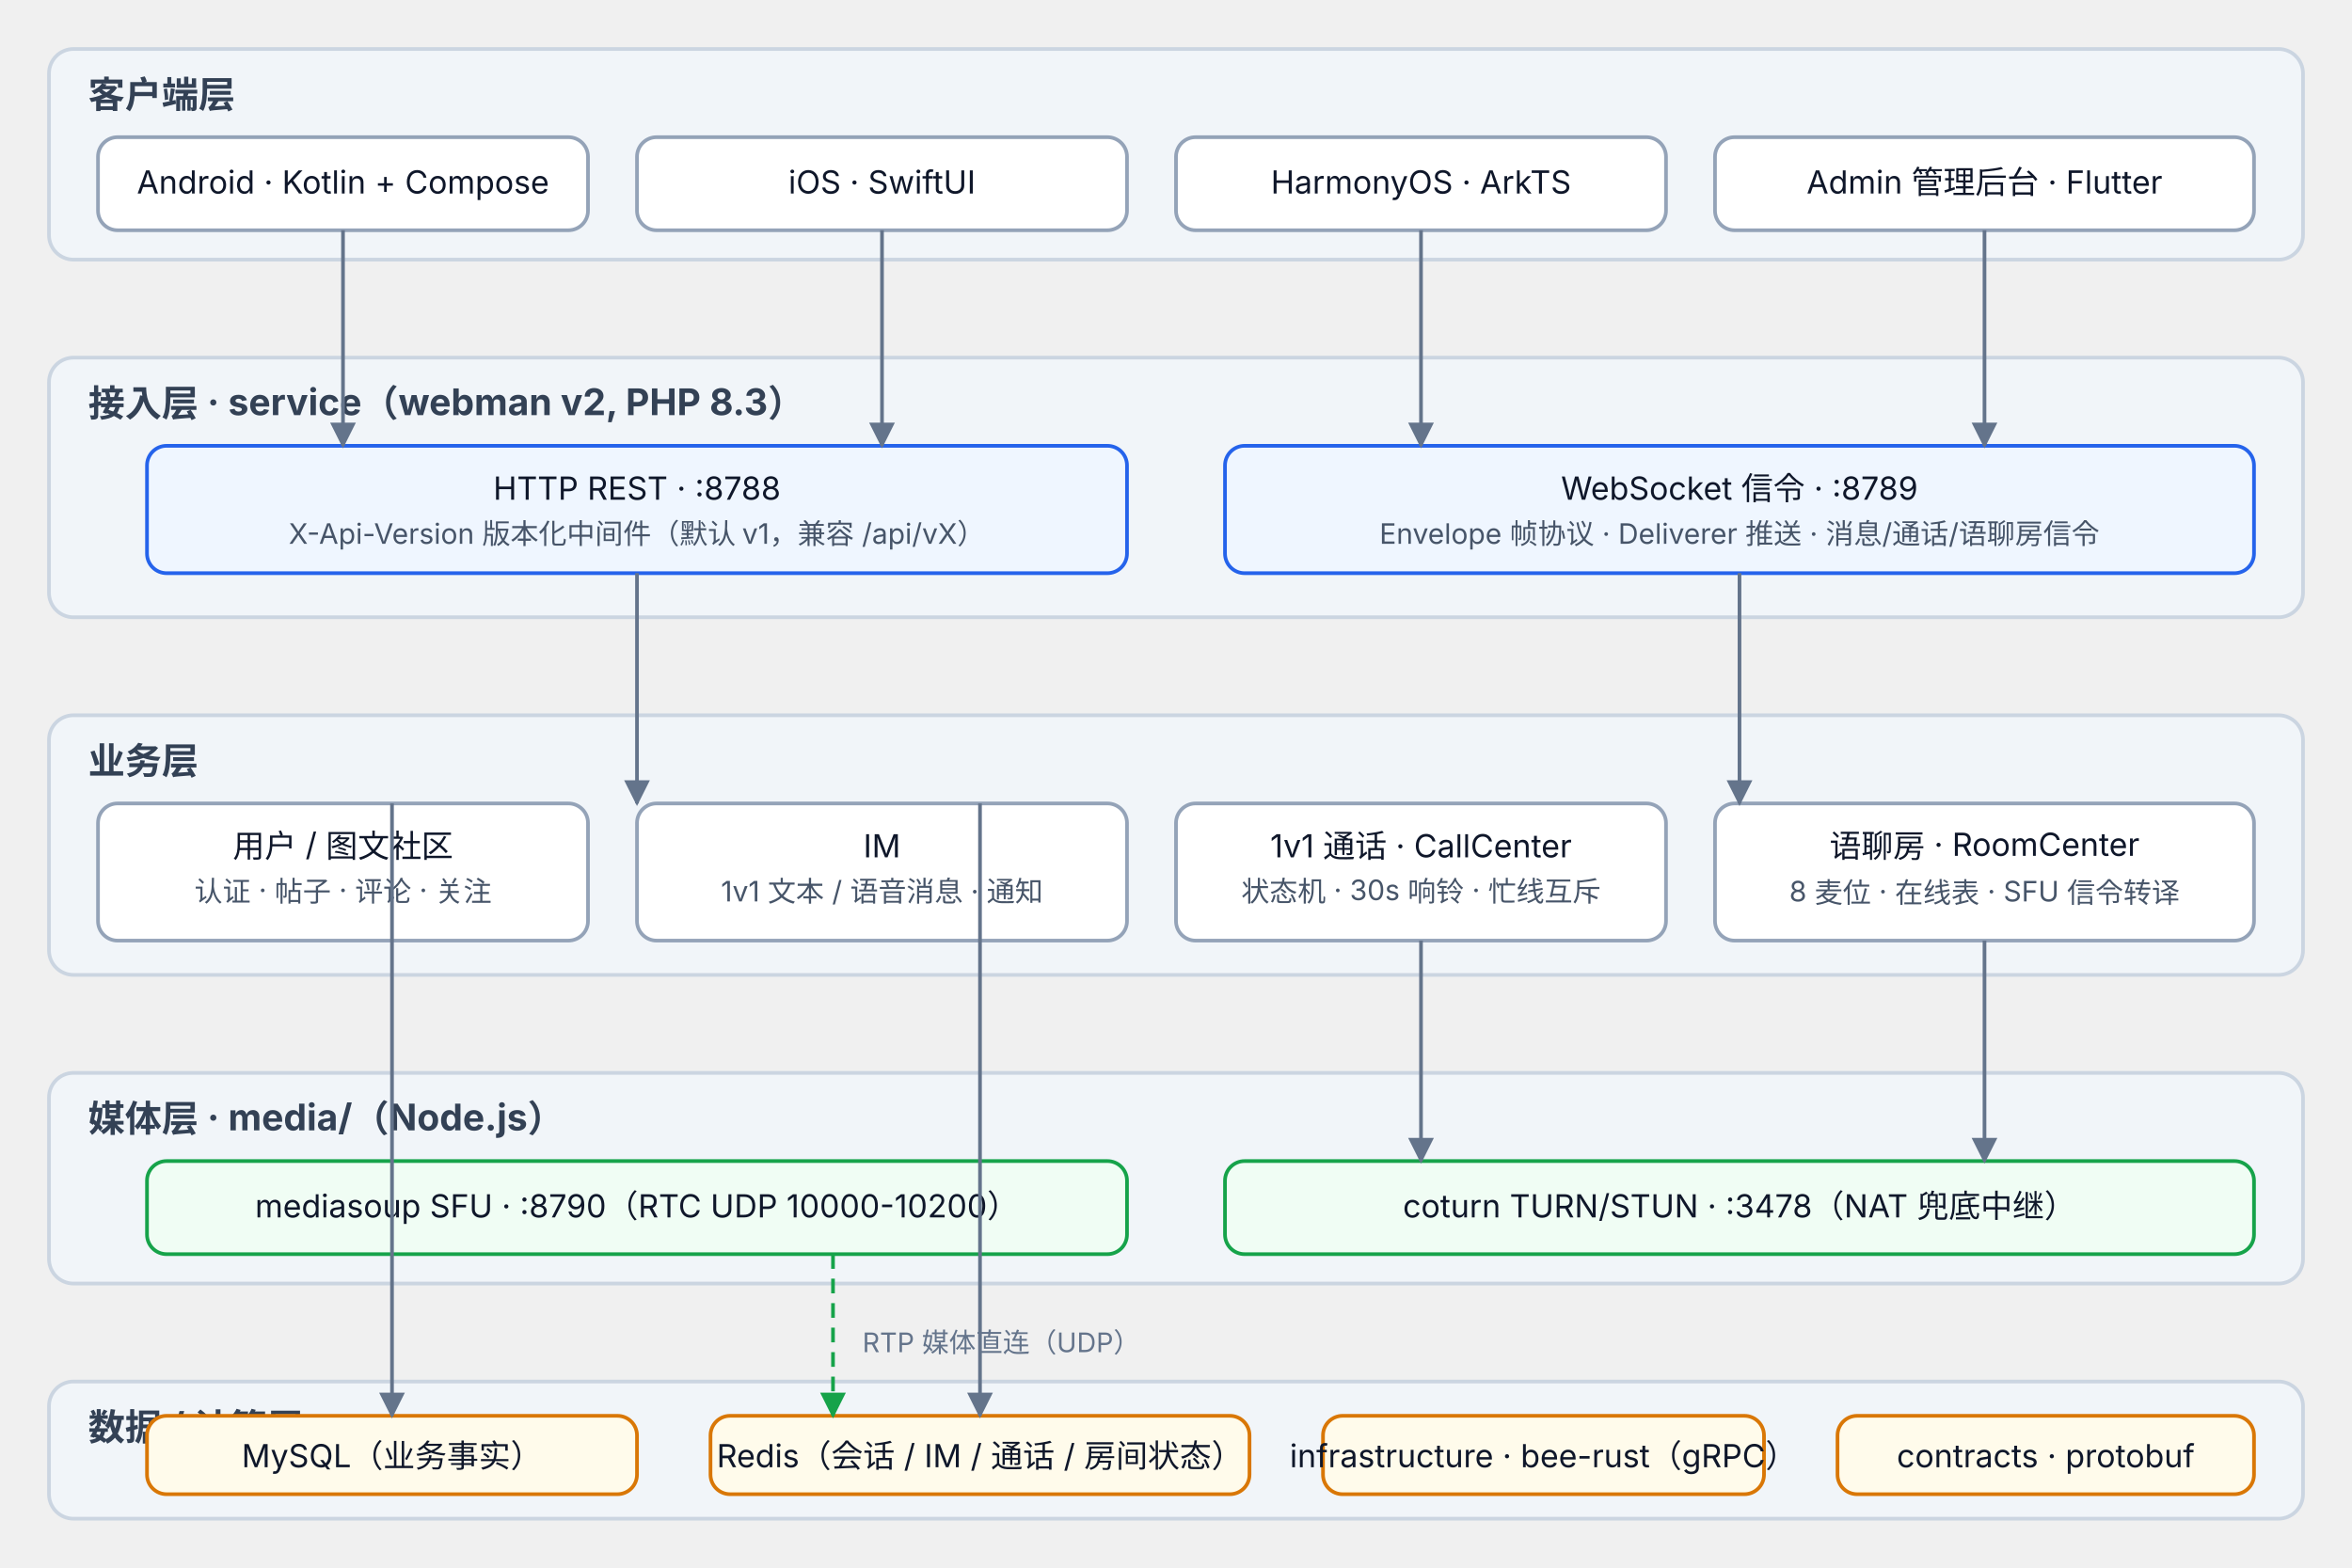
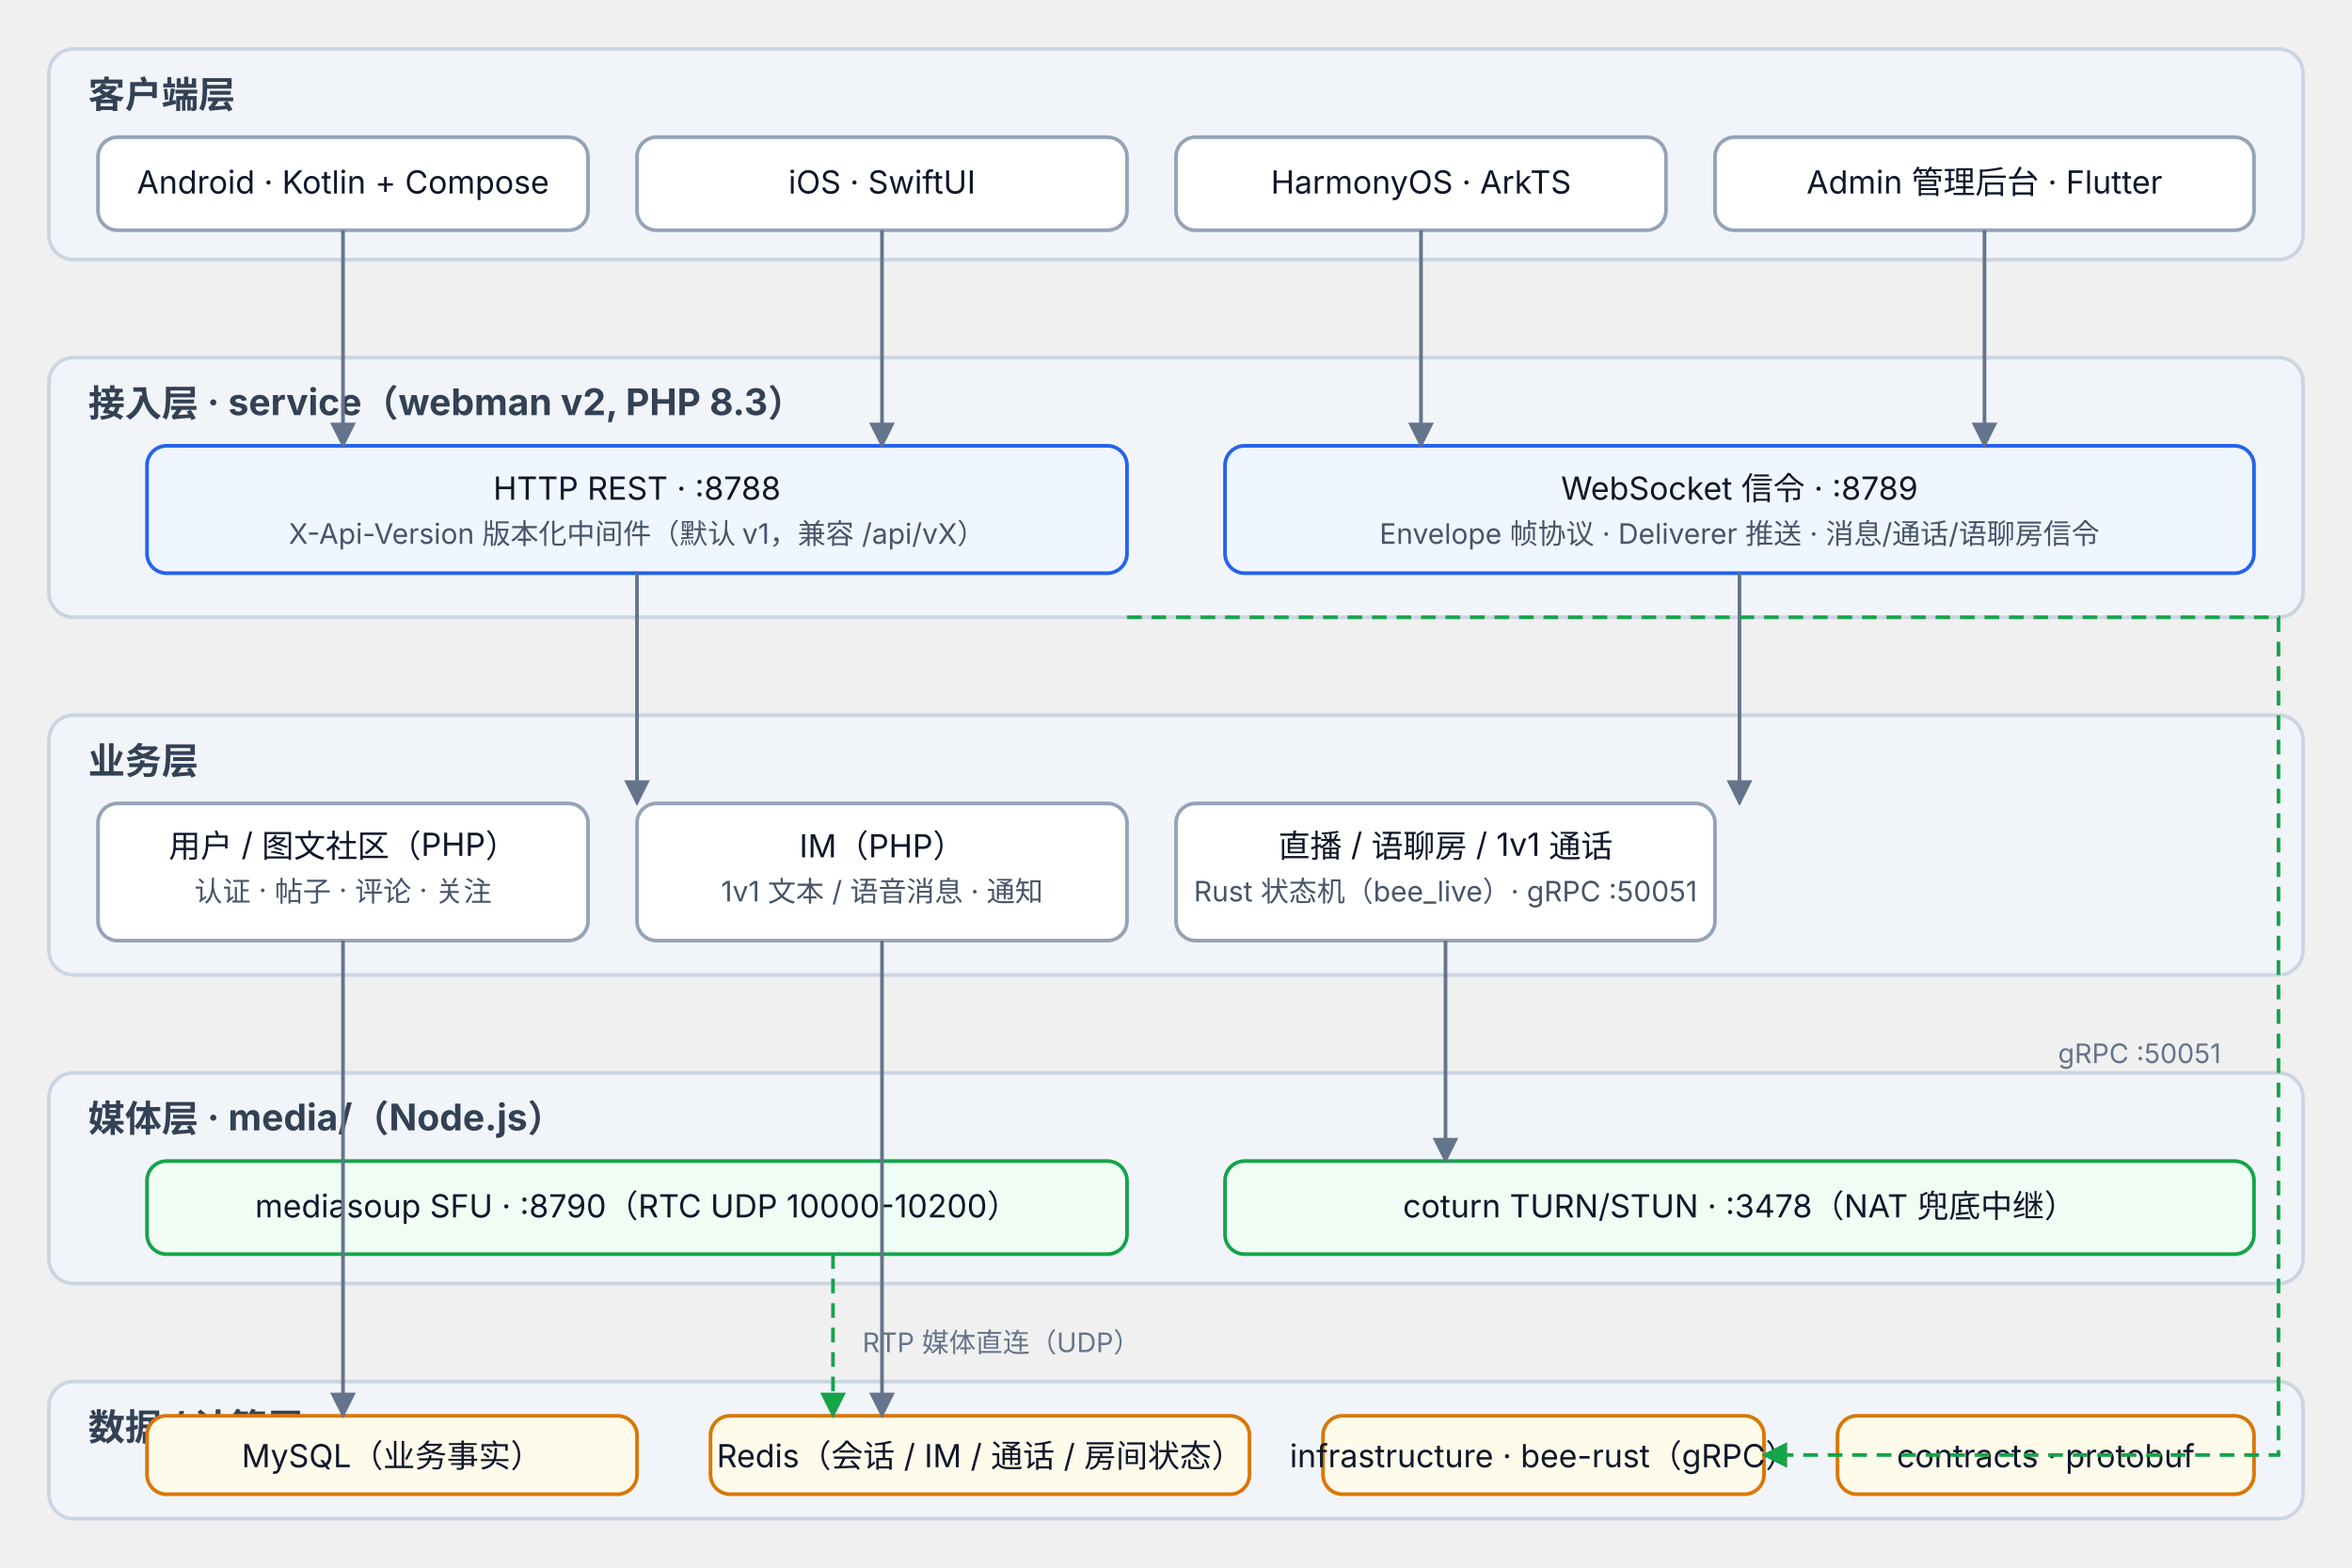
<svg xmlns="http://www.w3.org/2000/svg" viewBox="0 0 960 640" width="100%" font-family="system-ui, -apple-system, 'Segoe UI', 'PingFang SC', 'Microsoft YaHei', sans-serif">
  <defs>
    <marker id="arr" viewBox="0 0 10 10" refX="9" refY="5" markerWidth="7" markerHeight="7" orient="auto-start-reverse">
      <path d="M 0 0 L 10 5 L 0 10 z" fill="#64748b" />
    </marker>
    <marker id="arrg" viewBox="0 0 10 10" refX="9" refY="5" markerWidth="7" markerHeight="7" orient="auto-start-reverse">
      <path d="M 0 0 L 10 5 L 0 10 z" fill="#16a34a" />
    </marker>
  </defs>
  <style>
    .layer { fill: #f1f5f9; stroke: #cbd5e1; stroke-width: 1.5; rx: 10 }
    .box   { fill: #ffffff; stroke: #94a3b8; stroke-width: 1.5; rx: 8 }
    .boxb  { fill: #eff6ff; stroke: #2563eb; stroke-width: 1.5; rx: 8 }
    .boxg  { fill: #f0fdf4; stroke: #16a34a; stroke-width: 1.5; rx: 8 }
    .boxy  { fill: #fffbeb; stroke: #d97706; stroke-width: 1.5; rx: 8 }
    .lt    { font-size: 15px; font-weight: 700; fill: #334155 }
    .t     { font-size: 13px; fill: #0f172a; text-anchor: middle }
    .ts    { font-size: 11.5px; fill: #475569; text-anchor: middle }
    .edge  { stroke: #64748b; stroke-width: 1.5; fill: none; marker-end: url(#arr) }
    .edgeg { stroke: #16a34a; stroke-width: 1.5; fill: none; stroke-dasharray: 6 4; marker-end: url(#arrg) }
    .el    { font-size: 11px; fill: #64748b }
  </style>
  <g>
    <rect class="layer" x="20" y="20" width="920" height="86" />
    <text class="lt" x="36" y="44">客户端层</text>
    <rect class="box" x="40" y="56" width="200" height="38" />
    <text class="t" x="140" y="79">Android · Kotlin + Compose</text>
    <rect class="box" x="260" y="56" width="200" height="38" />
    <text class="t" x="360" y="79">iOS · SwiftUI</text>
    <rect class="box" x="480" y="56" width="200" height="38" />
    <text class="t" x="580" y="79">HarmonyOS · ArkTS</text>
    <rect class="box" x="700" y="56" width="220" height="38" />
    <text class="t" x="810" y="79">Admin 管理后台 · Flutter</text>
  </g>
  <g>
    <rect class="layer" x="20" y="146" width="920" height="106" />
    <text class="lt" x="36" y="170">接入层 · service（webman v2, PHP 8.3）</text>
    <rect class="boxb" x="60" y="182" width="400" height="52" />
    <text class="t" x="260" y="204">HTTP REST · :8788</text>
    <text class="ts" x="260" y="222">X-Api-Version 版本化中间件（默认 v1，兼容 /api/vX）</text>
    <rect class="boxb" x="500" y="182" width="420" height="52" />
    <text class="t" x="710" y="204">WebSocket 信令 · :8789</text>
    <text class="ts" x="710" y="222">Envelope 帧协议 · Deliverer 推送 · 消息/通话/语聊房信令</text>
  </g>
  <g>
    <rect class="layer" x="20" y="292" width="920" height="106" />
    <text class="lt" x="36" y="316">业务层</text>
    <rect class="box" x="40" y="328" width="200" height="56" />
-     <text class="t" x="140" y="350">用户 / 图文社区</text>
+     <text class="t" x="140" y="350">用户 / 图文社区（PHP）</text>
    <text class="ts" x="140" y="368">认证 · 帖子 · 评论 · 关注</text>
    <rect class="box" x="260" y="328" width="200" height="56" />
-     <text class="t" x="360" y="350">IM</text>
+     <text class="t" x="360" y="350">IM（PHP）</text>
    <text class="ts" x="360" y="368">1v1 文本 / 语音消息 · 通知</text>
-     <rect class="box" x="480" y="328" width="200" height="56" />
-     <text class="t" x="580" y="350">1v1 通话 · CallCenter</text>
-     <text class="ts" x="580" y="368">状态机 · 30s 响铃 · 忙线互斥</text>
-     <rect class="box" x="700" y="328" width="220" height="56" />
-     <text class="t" x="810" y="350">语聊房 · RoomCenter</text>
-     <text class="ts" x="810" y="368">8 麦位 · 在线表 · SFU 信令转译</text>
+     <rect class="box" x="480" y="328" width="220" height="56" />
+     <text class="t" x="590" y="350">直播 / 语聊房 / 1v1 通话</text>
+     <text class="ts" x="590" y="368">Rust 状态机（bee_live）· gRPC :50051</text>
  </g>
  <g>
    <rect class="layer" x="20" y="438" width="920" height="86" />
    <text class="lt" x="36" y="462">媒体层 · media/（Node.js）</text>
    <rect class="boxg" x="60" y="474" width="400" height="38" />
    <text class="t" x="260" y="497">mediasoup SFU · :8790（RTC UDP 10000-10200）</text>
    <rect class="boxg" x="500" y="474" width="420" height="38" />
    <text class="t" x="710" y="497">coturn TURN/STUN · :3478（NAT 兜底中继）</text>
  </g>
  <g>
    <rect class="layer" x="20" y="564" width="920" height="56" />
    <text class="lt" x="36" y="588">数据 / 计算层</text>
    <rect class="boxy" x="60" y="578" width="200" height="32" />
    <text class="t" x="160" y="599">MySQL（业务事实）</text>
    <rect class="boxy" x="290" y="578" width="220" height="32" />
    <text class="t" x="400" y="599">Redis（会话 / IM / 通话 / 房间状态）</text>
    <rect class="boxy" x="540" y="578" width="180" height="32" />
    <text class="t" x="630" y="599">infrastructure · bee-rust（gRPC）</text>
    <rect class="boxy" x="750" y="578" width="170" height="32" />
    <text class="t" x="835" y="599">contracts · protobuf</text>
  </g>
  <path class="edge" d="M 140 94 L 140 182" />
  <path class="edge" d="M 360 94 L 360 182" />
  <path class="edge" d="M 580 94 L 580 182" />
  <path class="edge" d="M 810 94 L 810 182" />
  <path class="edge" d="M 260 234 L 260 328" />
  <path class="edge" d="M 710 234 L 710 328" />
-   <path class="edge" d="M 580 384 L 580 474" />
-   <path class="edge" d="M 810 384 L 810 474" />
-   <path class="edge" d="M 160 328 L 160 578" />
-   <path class="edge" d="M 400 328 L 400 578" />
+   <path class="edgeg" d="M 460 252 L 930 252 L 930 594 L 720 594" />
+   <text class="el" x="840" y="434">gRPC :50051</text>
+   <path class="edge" d="M 590 384 L 590 474" />
+   <path class="edge" d="M 140 384 L 140 578" />
+   <path class="edge" d="M 360 384 L 360 578" />
  <path class="edgeg" d="M 340 512 L 340 578" />
  <text class="el" x="352" y="552">RTP 媒体直连（UDP）</text>
</svg>
